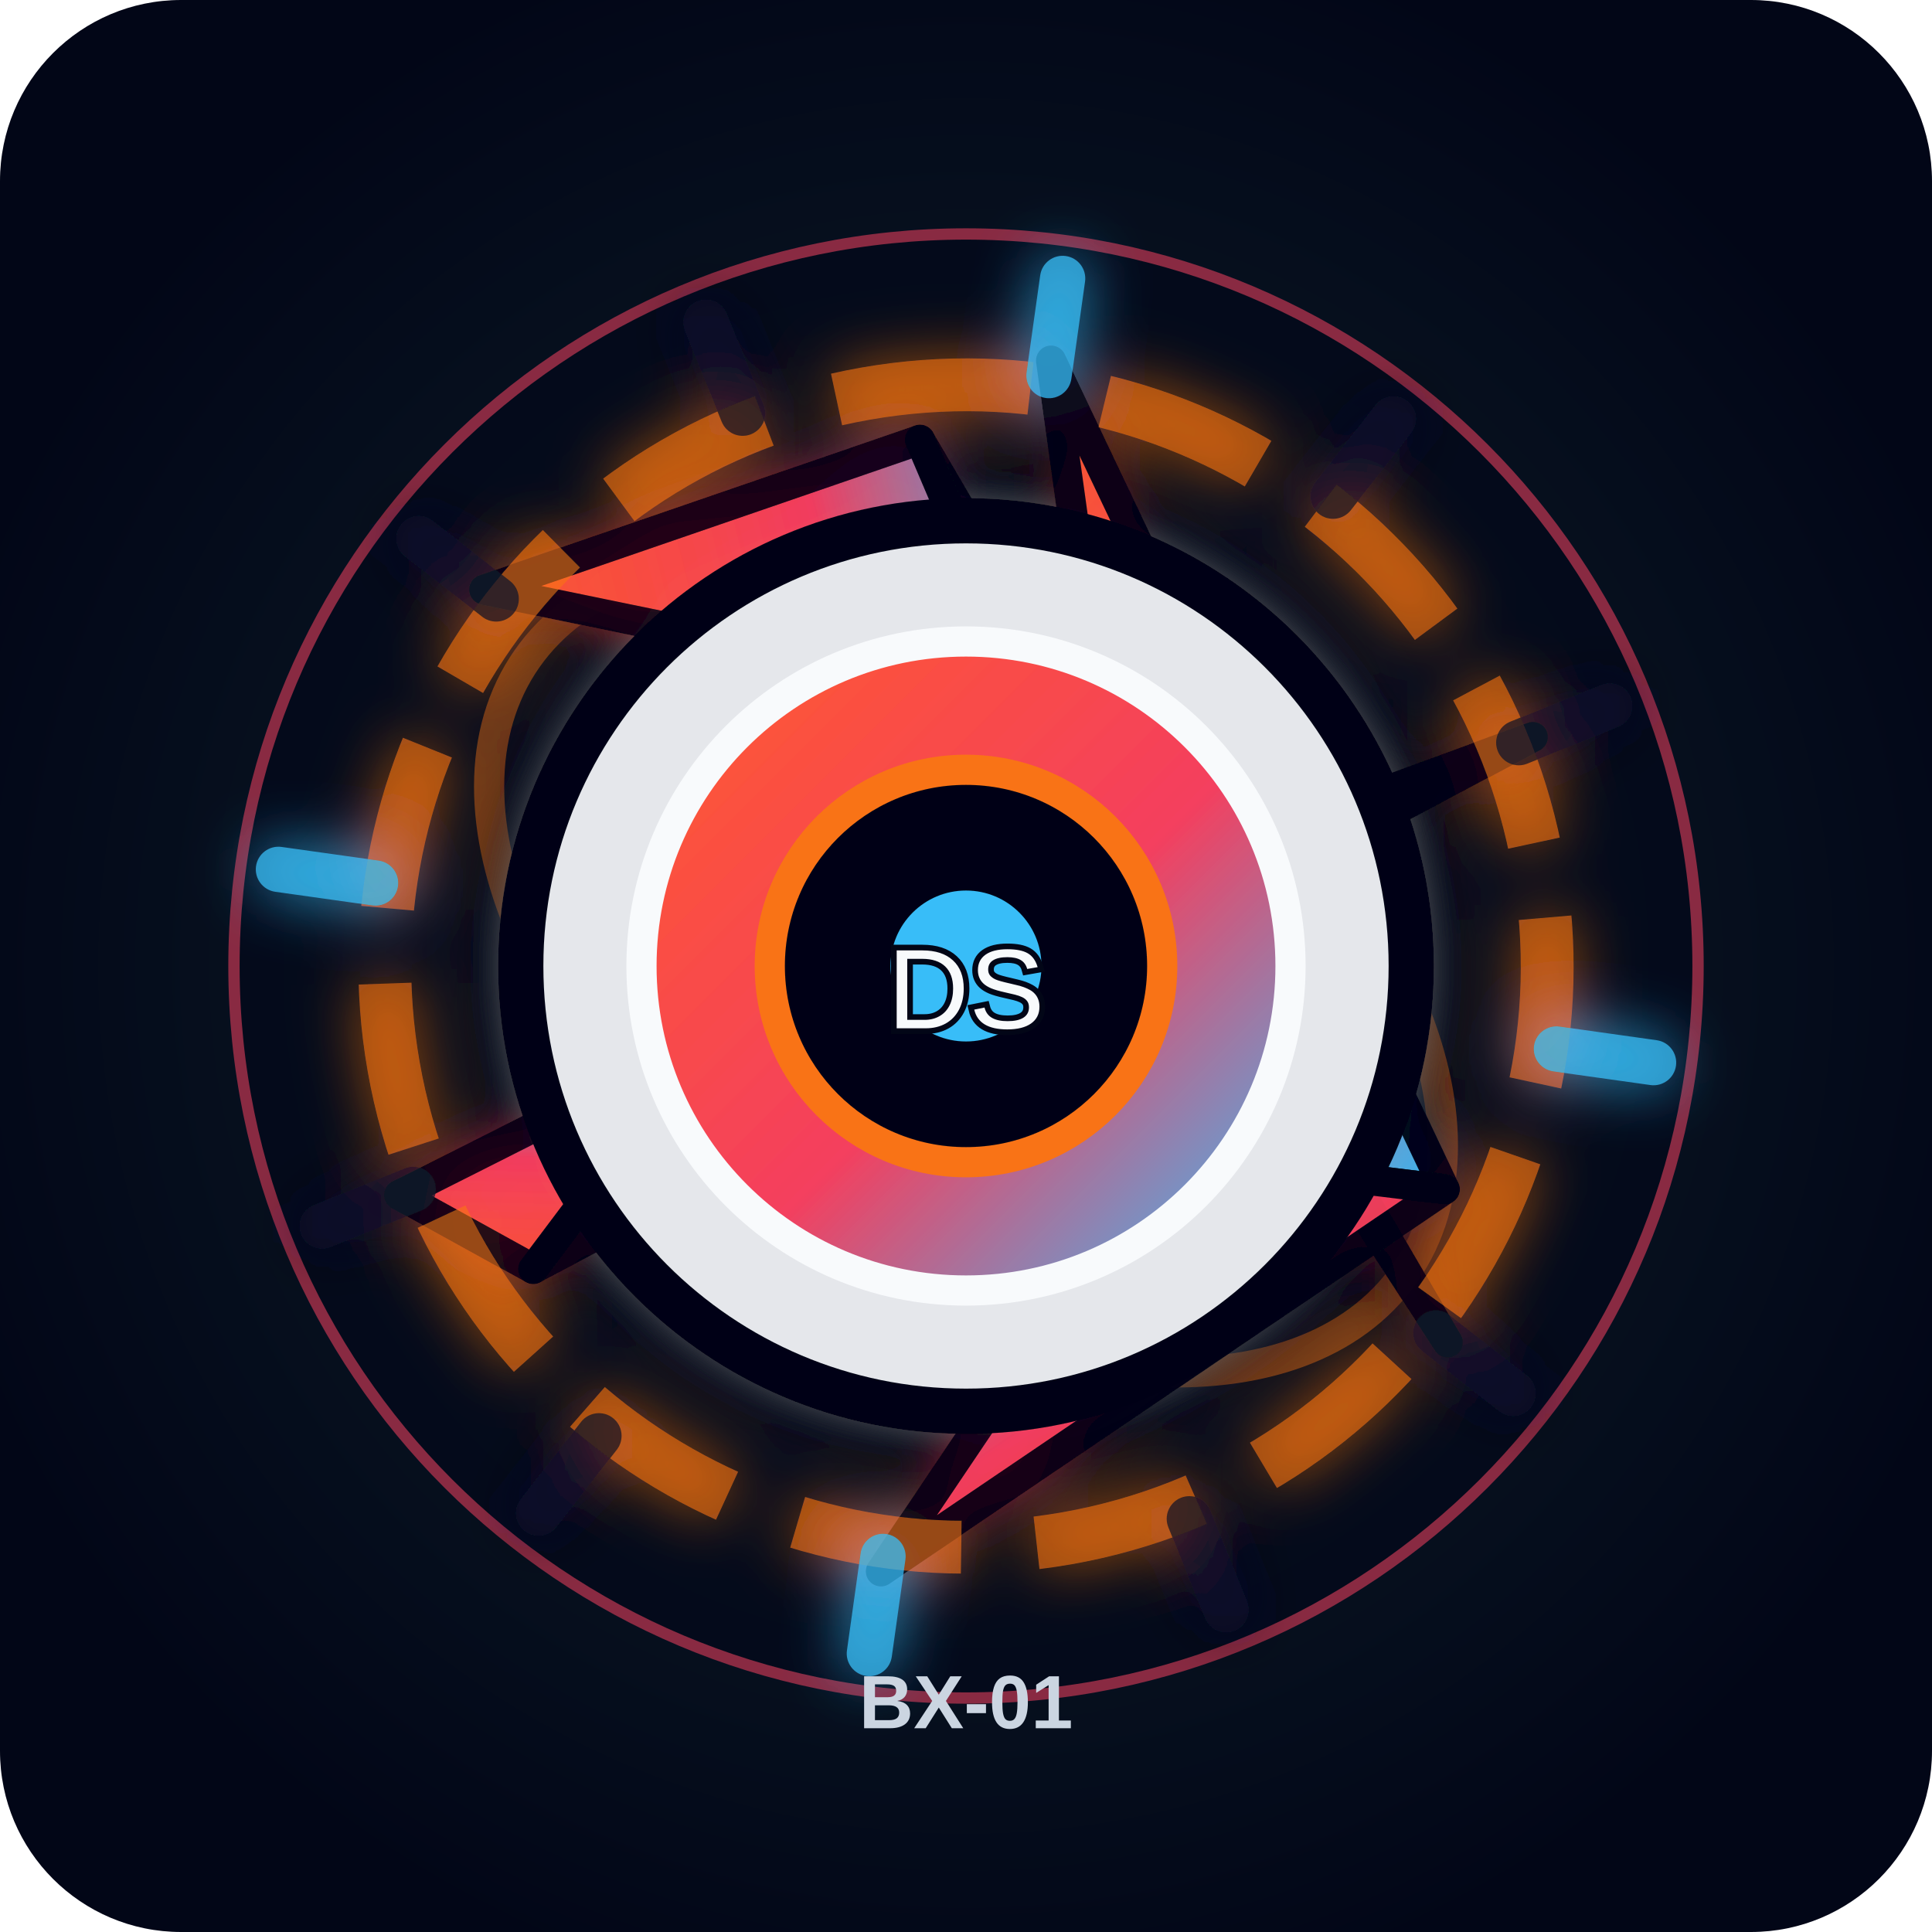
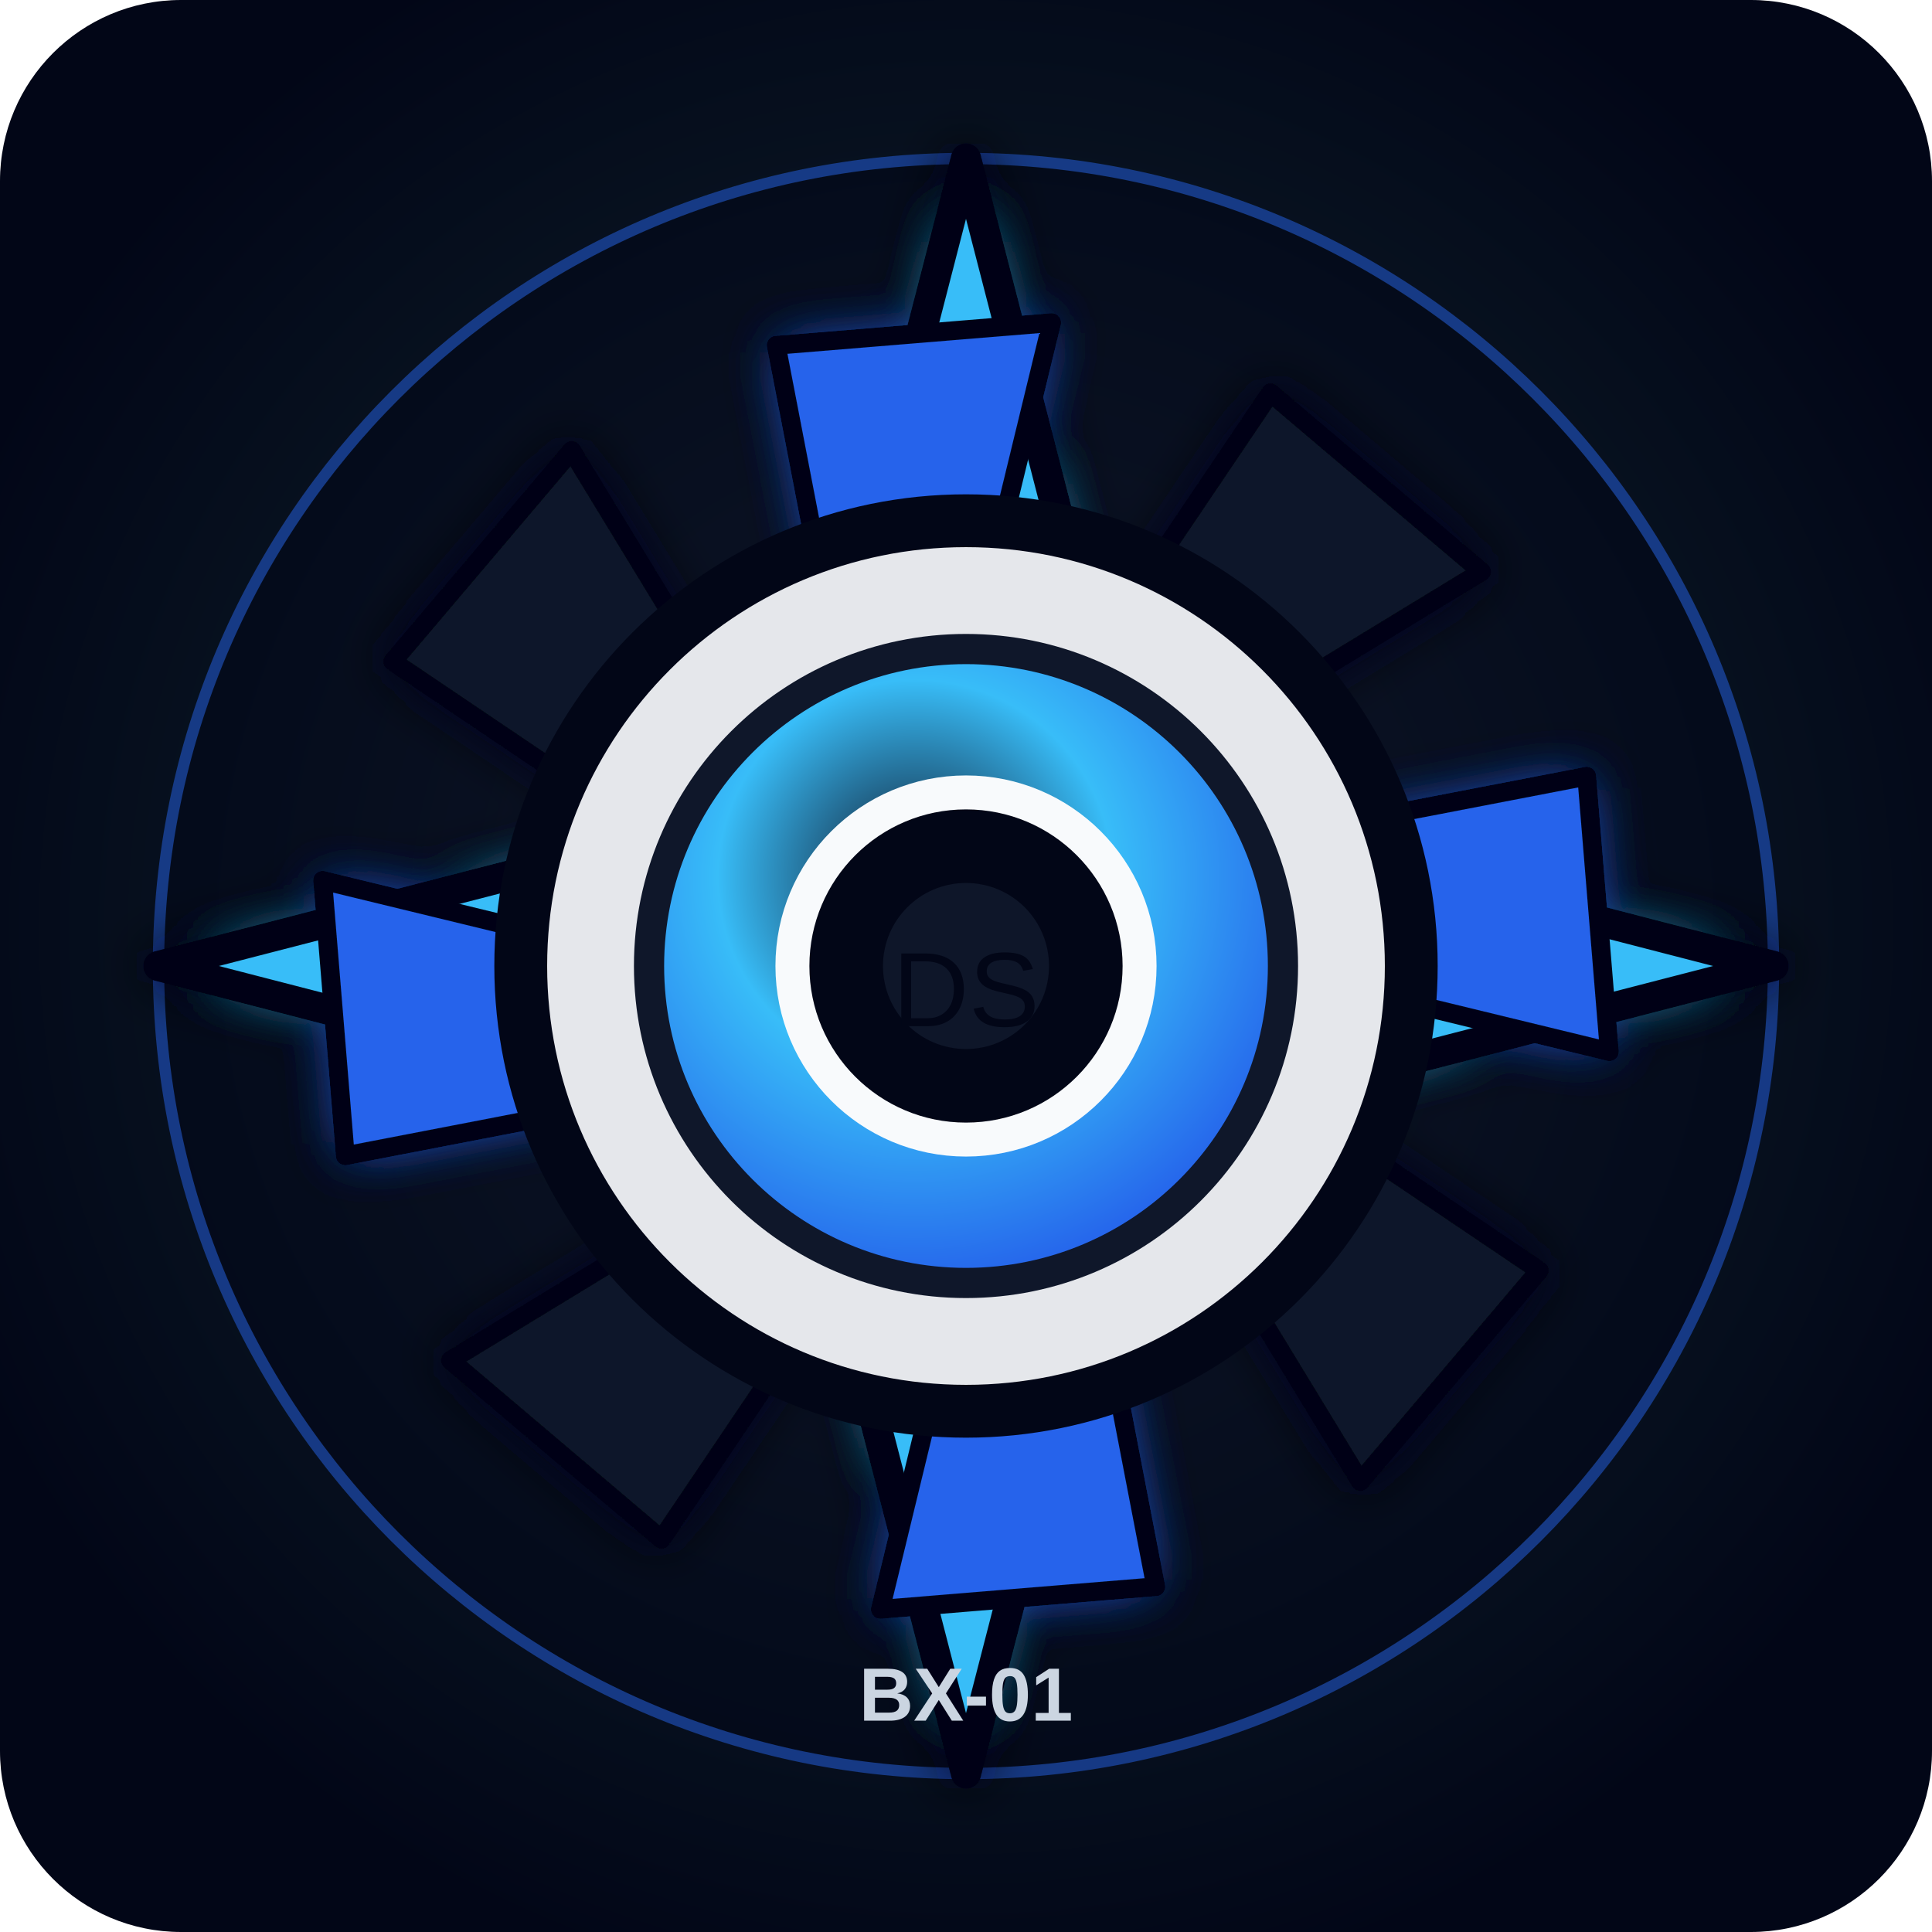
- <svg xmlns="http://www.w3.org/2000/svg" viewBox="0 0 512 512" role="img" aria-label="Dran Sword 3-60F original 2D Beyblade style visual">
+ <svg xmlns="http://www.w3.org/2000/svg" viewBox="0 0 512 512" role="img" aria-label="Dran Sword 3-60F original 2D fan-safe visual inspired by Attack style">
  <defs>
-     <radialGradient id="bg" cx="50%" cy="50%" r="55%">
+     <radialGradient id="bg" cx="50%" cy="48%" r="56%">
      <stop offset="0" stop-color="#1e293b" />
-       <stop offset="0.62" stop-color="#07111f" />
+       <stop offset="0.7" stop-color="#07111f" />
      <stop offset="1" stop-color="#020617" />
    </radialGradient>
-     <linearGradient id="bladeGrad" x1="0" y1="0" x2="1" y2="1">
-       <stop offset="0" stop-color="#ff5b2e" />
-       <stop offset="0.55" stop-color="#f43f5e" />
-       <stop offset="1" stop-color="#38bdf8" />
-     </linearGradient>
+     <radialGradient id="core" cx="42%" cy="36%" r="65%">
+       <stop offset="0" stop-color="#0f172a" />
+       <stop offset="0.48" stop-color="#38bdf8" />
+       <stop offset="1" stop-color="#2563eb" />
+     </radialGradient>
    <filter id="glow" x="-20%" y="-20%" width="140%" height="140%">
-       <feGaussianBlur stdDeviation="8" result="blur" />
+       <feGaussianBlur stdDeviation="7" result="blur" />
      <feMerge>
        <feMergeNode in="blur" />
        <feMergeNode in="SourceGraphic" />
      </feMerge>
    </filter>
  </defs>
  <rect width="512" height="512" rx="48" fill="url(#bg)" />
-   <circle cx="256" cy="256" r="194" fill="#020617" opacity="0.55" stroke="#f43f5e" stroke-width="3" />
-   <ellipse cx="256" cy="256" rx="142" ry="86" fill="none" stroke="#f97316" stroke-width="8" opacity="0.42" transform="rotate(35 256 256)" />
-   <ellipse cx="256" cy="256" rx="124" ry="76" fill="none" stroke="#f43f5e" stroke-width="8" opacity="0.36" transform="rotate(77 256 256)" />
-   <ellipse cx="256" cy="256" rx="106" ry="66" fill="none" stroke="#f97316" stroke-width="8" opacity="0.3" transform="rotate(119 256 256)" />
-   <ellipse cx="256" cy="256" rx="88" ry="56" fill="none" stroke="#f43f5e" stroke-width="8" opacity="0.24" transform="rotate(161 256 256)" />
+   <circle cx="256" cy="256" r="214" fill="#020617" opacity="0.5" stroke="#2563eb" stroke-width="3" />
  <g filter="url(#glow)">
-     <path d="M256 94 L389.883 296.932 L314.249 298.321 Z" fill="url(#bladeGrad)" stroke="#020617" stroke-width="8" stroke-linejoin="round" transform="rotate(8 256 256)" opacity="0.96" />
-     <path d="M256 94 L287.493 392.412 L248.474 327.606 Z" fill="url(#bladeGrad)" stroke="#020617" stroke-width="8" stroke-linejoin="round" transform="rotate(68 256 256)" opacity="0.96" />
-     <path d="M256 94 L153.61 351.48 L190.225 285.285 Z" fill="url(#bladeGrad)" stroke="#020617" stroke-width="8" stroke-linejoin="round" transform="rotate(128 256 256)" opacity="0.96" />
-     <path d="M256 94 L122.117 215.068 L197.751 213.679 Z" fill="url(#bladeGrad)" stroke="#020617" stroke-width="8" stroke-linejoin="round" transform="rotate(188 256 256)" opacity="0.96" />
-     <path d="M256 94 L224.507 119.588 L263.526 184.394 Z" fill="url(#bladeGrad)" stroke="#020617" stroke-width="8" stroke-linejoin="round" transform="rotate(248 256 256)" opacity="0.96" />
-     <path d="M256 94 L358.39 160.52 L321.775 226.715 Z" fill="url(#bladeGrad)" stroke="#020617" stroke-width="8" stroke-linejoin="round" transform="rotate(308 256 256)" opacity="0.96" />
-     <circle cx="256" cy="256" r="154" fill="none" stroke="#f97316" stroke-width="14" opacity="0.6" stroke-dasharray="44 20" transform="rotate(260 256 256)" />
-     <rect x="250" y="66" width="12" height="38" rx="6" fill="#38bdf8" opacity="0.75" transform="rotate(8 256 256)" />
-     <rect x="250" y="66" width="12" height="38" rx="6" fill="#0f172a" opacity="0.75" transform="rotate(38 256 256)" />
-     <rect x="250" y="66" width="12" height="38" rx="6" fill="#0f172a" opacity="0.75" transform="rotate(68 256 256)" />
-     <rect x="250" y="66" width="12" height="38" rx="6" fill="#38bdf8" opacity="0.75" transform="rotate(98 256 256)" />
-     <rect x="250" y="66" width="12" height="38" rx="6" fill="#0f172a" opacity="0.75" transform="rotate(128 256 256)" />
-     <rect x="250" y="66" width="12" height="38" rx="6" fill="#0f172a" opacity="0.75" transform="rotate(158 256 256)" />
-     <rect x="250" y="66" width="12" height="38" rx="6" fill="#38bdf8" opacity="0.75" transform="rotate(188 256 256)" />
-     <rect x="250" y="66" width="12" height="38" rx="6" fill="#0f172a" opacity="0.75" transform="rotate(218 256 256)" />
-     <rect x="250" y="66" width="12" height="38" rx="6" fill="#0f172a" opacity="0.75" transform="rotate(248 256 256)" />
-     <rect x="250" y="66" width="12" height="38" rx="6" fill="#38bdf8" opacity="0.75" transform="rotate(278 256 256)" />
-     <rect x="250" y="66" width="12" height="38" rx="6" fill="#0f172a" opacity="0.75" transform="rotate(308 256 256)" />
-     <rect x="250" y="66" width="12" height="38" rx="6" fill="#0f172a" opacity="0.75" transform="rotate(338 256 256)" />
-     <circle cx="256" cy="256" r="118" fill="#e5e7eb" stroke="#020617" stroke-width="12" />
-     <circle cx="256" cy="256" r="86" fill="url(#bladeGrad)" stroke="#f8fafc" stroke-width="8" />
-     <circle cx="256" cy="256" r="52" fill="#020617" stroke="#f97316" stroke-width="8" />
-     <circle cx="256" cy="256" r="24" fill="#38bdf8" stroke="#020617" stroke-width="8" />
+     <path d="M256 42 L288 166 L256 236 L224 166Z" fill="#38bdf8" stroke="#020617" stroke-width="8" stroke-linejoin="round" transform="rotate(0 256 256)" />
+     <path d="M256 42 L288 166 L256 236 L224 166Z" fill="#38bdf8" stroke="#020617" stroke-width="8" stroke-linejoin="round" transform="rotate(90 256 256)" />
+     <path d="M256 42 L288 166 L256 236 L224 166Z" fill="#38bdf8" stroke="#020617" stroke-width="8" stroke-linejoin="round" transform="rotate(180 256 256)" />
+     <path d="M256 42 L288 166 L256 236 L224 166Z" fill="#38bdf8" stroke="#020617" stroke-width="8" stroke-linejoin="round" transform="rotate(270 256 256)" />
+     <polygon points="298.3,161.0 336.7,104.1 392.6,151.5 334.0,187.2" fill="#0f172a" stroke="#020617" stroke-width="5" stroke-linejoin="round" />
+     <polygon points="353.1,218.7 420.5,205.7 426.5,278.7 359.8,262.5" fill="#2563eb" stroke="#020617" stroke-width="5" stroke-linejoin="round" />
+     <polygon points="351.0,298.3 407.9,336.7 360.5,392.6 324.8,334.0" fill="#0f172a" stroke="#020617" stroke-width="5" stroke-linejoin="round" />
+     <polygon points="293.3,353.1 306.3,420.5 233.3,426.5 249.5,359.8" fill="#2563eb" stroke="#020617" stroke-width="5" stroke-linejoin="round" />
+     <polygon points="213.7,351.0 175.3,407.9 119.4,360.5 178.0,324.8" fill="#0f172a" stroke="#020617" stroke-width="5" stroke-linejoin="round" />
+     <polygon points="158.9,293.3 91.5,306.3 85.5,233.3 152.2,249.5" fill="#2563eb" stroke="#020617" stroke-width="5" stroke-linejoin="round" />
+     <polygon points="161.0,213.7 104.1,175.3 151.5,119.4 187.2,178.0" fill="#0f172a" stroke="#020617" stroke-width="5" stroke-linejoin="round" />
+     <polygon points="218.7,158.9 205.7,91.5 278.7,85.5 262.5,152.2" fill="#2563eb" stroke="#020617" stroke-width="5" stroke-linejoin="round" />
  </g>
-   <text x="256" y="264" text-anchor="middle" dominant-baseline="middle" font-family="Arial Black, Arial, sans-serif" font-size="30" fill="#f8fafc" stroke="#020617" stroke-width="3" paint-order="stroke">DS</text>
-   <text x="256" y="458" text-anchor="middle" font-family="Arial, sans-serif" font-size="20" font-weight="700" fill="#cbd5e1">BX-01</text>
+   <circle cx="256" cy="256" r="118" fill="#e5e7eb" stroke="#020617" stroke-width="14" />
+   <circle cx="256" cy="256" r="84" fill="url(#core)" stroke="#0f172a" stroke-width="8" />
+   <circle cx="256" cy="256" r="46" fill="#020617" stroke="#f8fafc" stroke-width="9" />
+   <circle cx="256" cy="256" r="22" fill="#0f172a" opacity="0.95" />
+   <text x="256" y="264" text-anchor="middle" dominant-baseline="middle" font-family="Arial Black, Arial, sans-serif" font-size="28" fill="#020617">DS</text>
+   <text x="256" y="456" text-anchor="middle" font-family="Arial, sans-serif" font-size="20" font-weight="700" fill="#cbd5e1">BX-01</text>
</svg>
